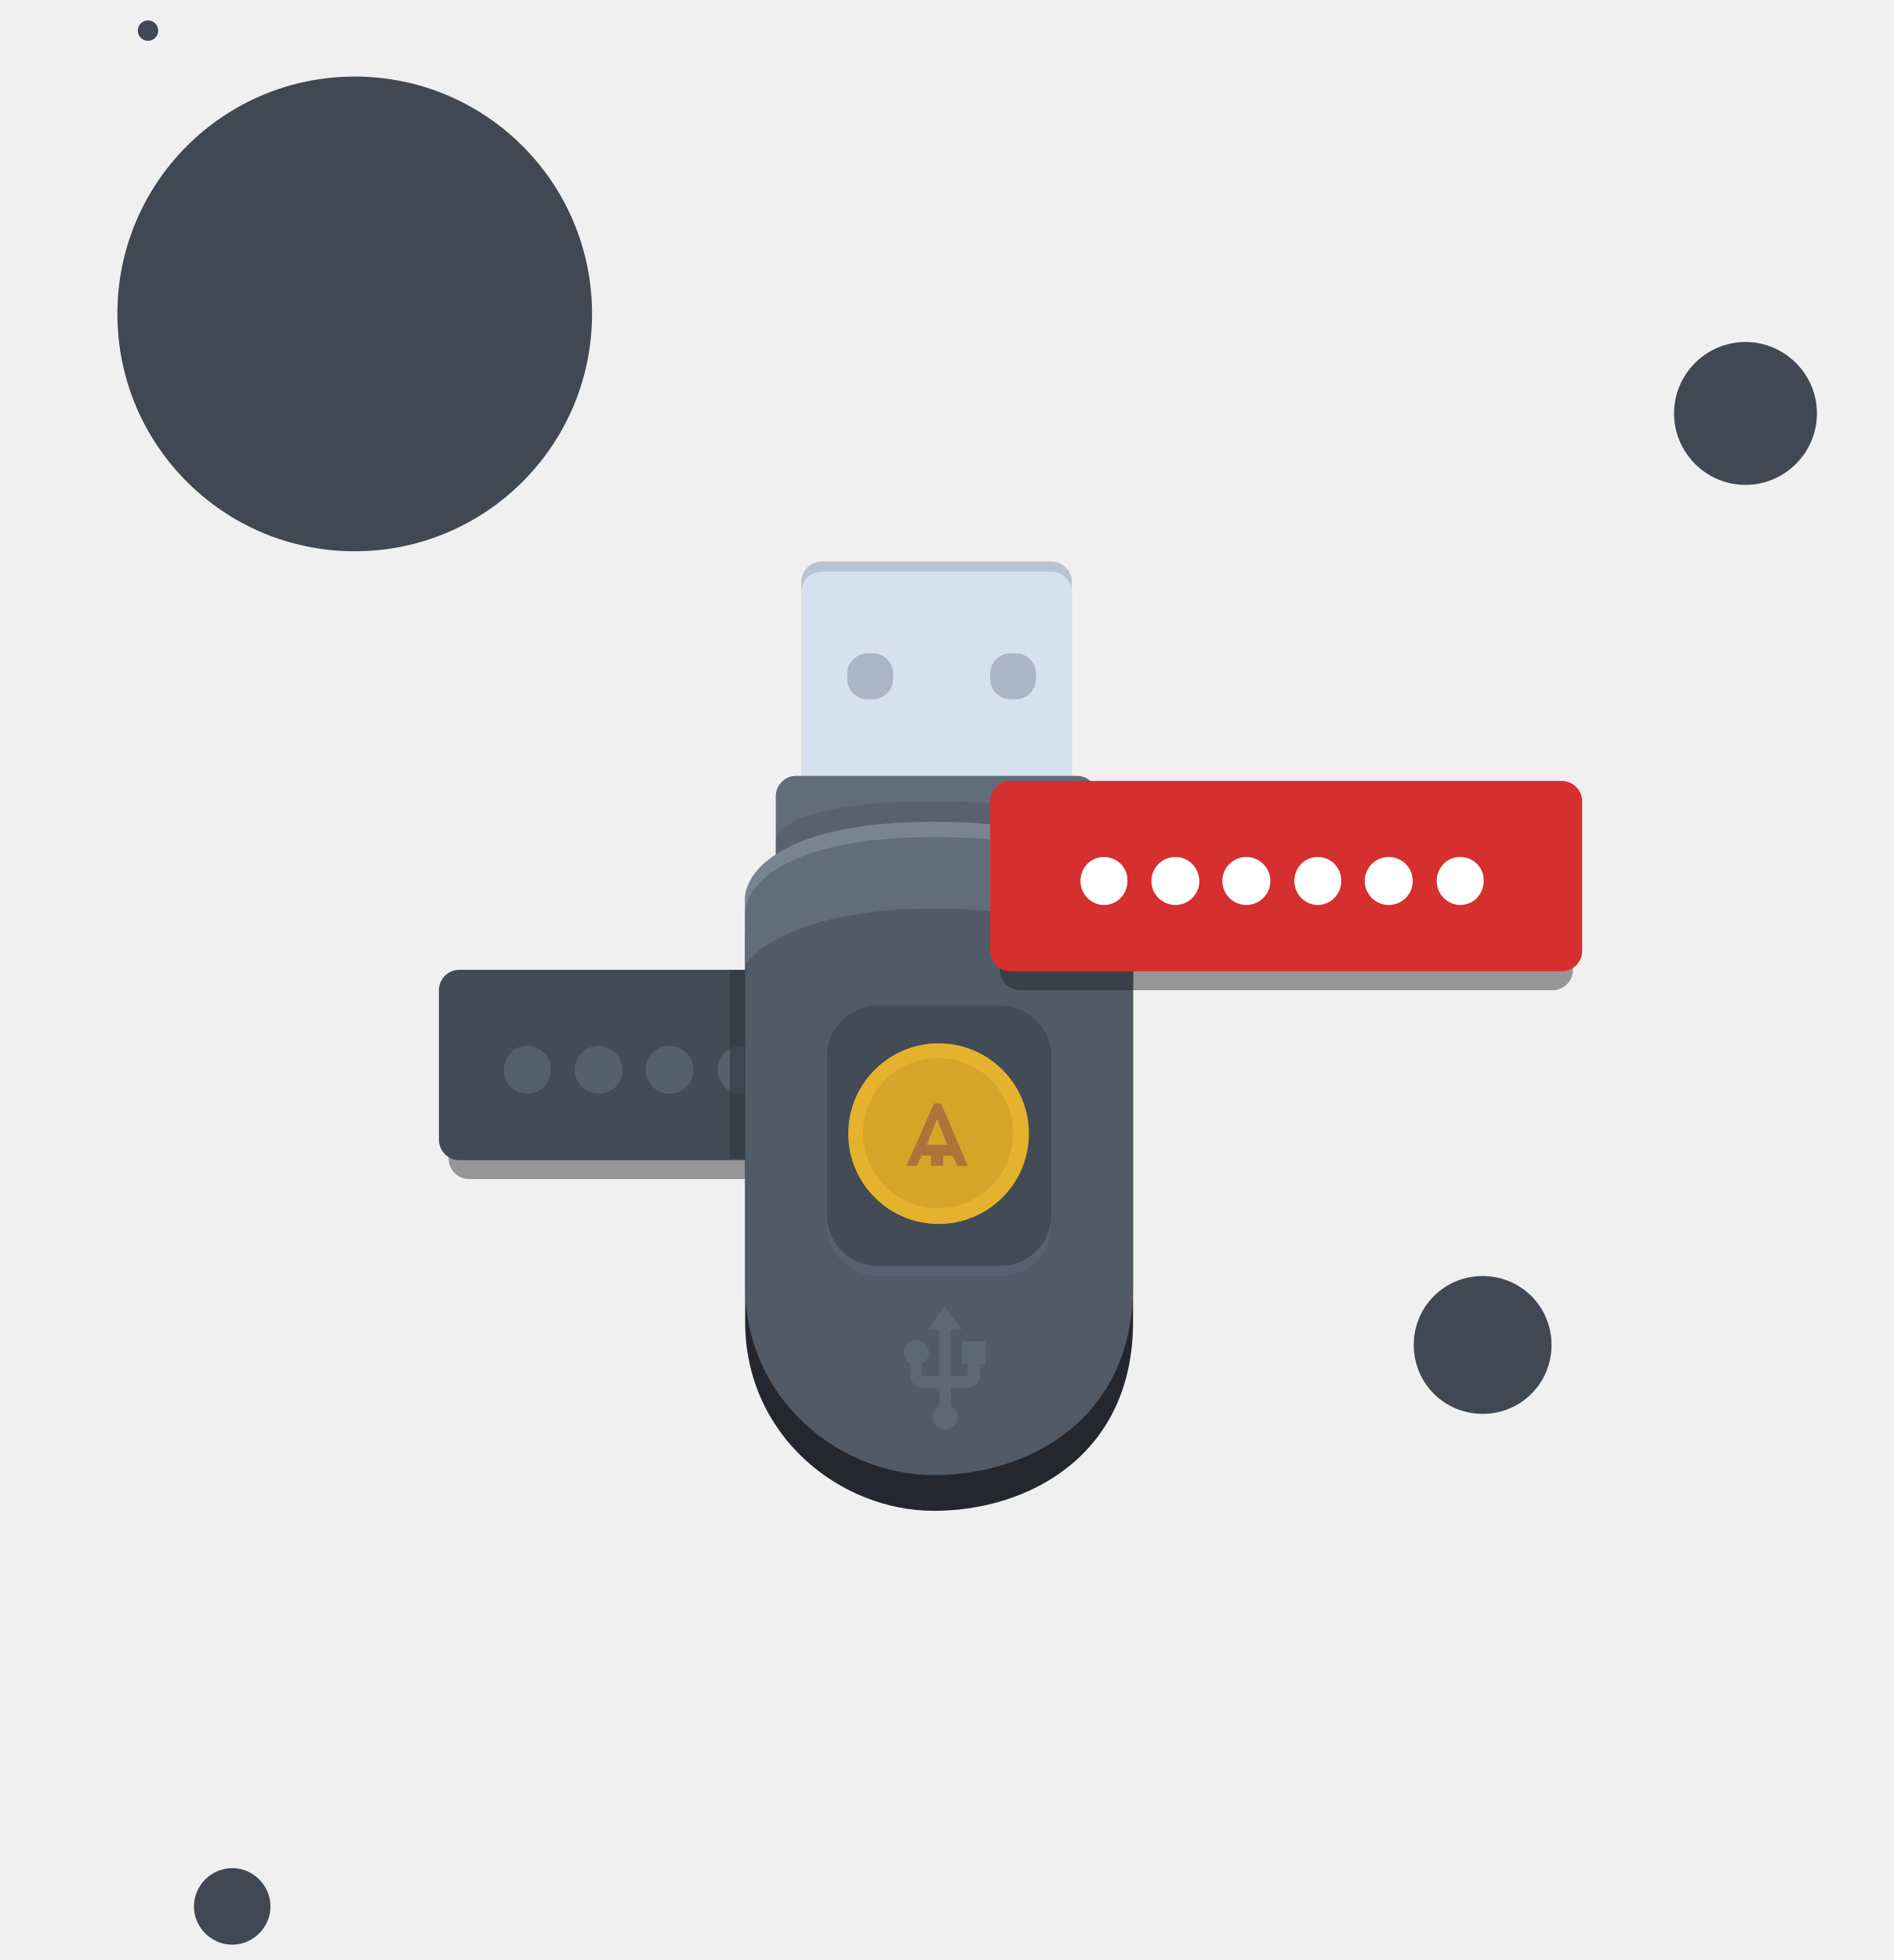
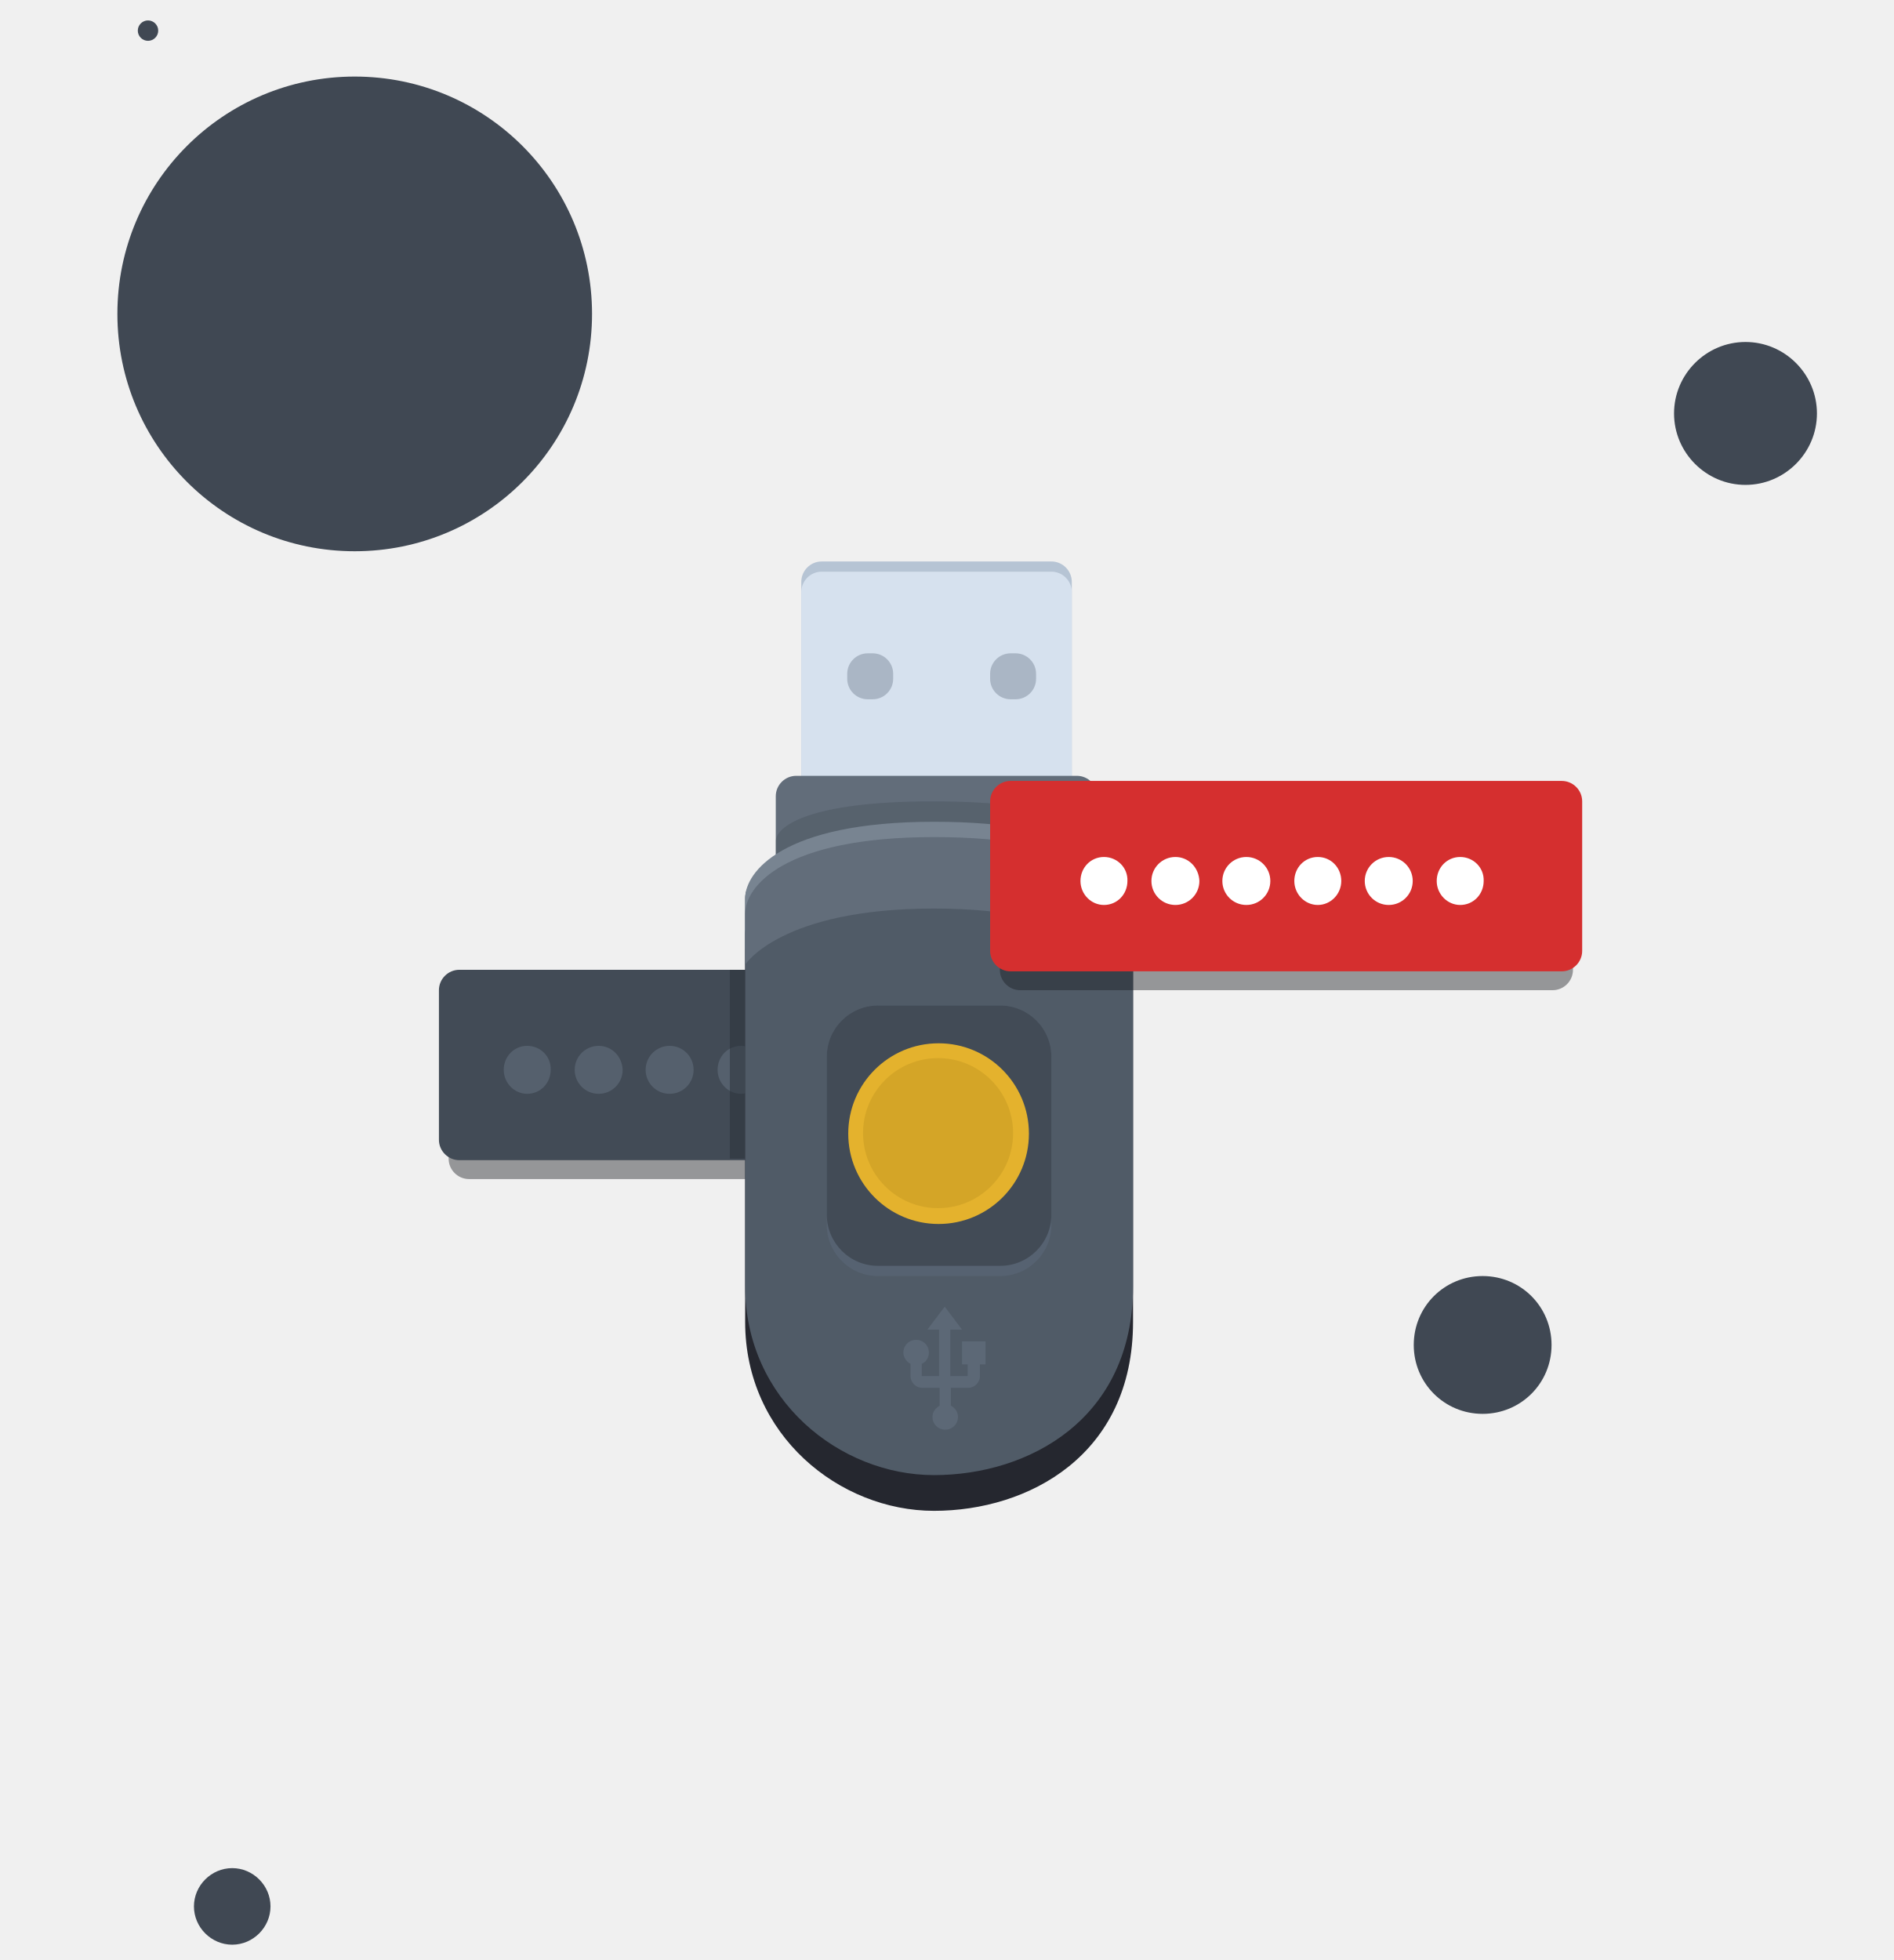
<svg xmlns="http://www.w3.org/2000/svg" version="1.1" id="images_1_" x="0px" y="0px" viewBox="0 0 371 384" style="enable-background:new 0 0 371 384;" xml:space="preserve">
  <style type="text/css">
	.st0{fill:#404853;}
	.st1{opacity:0.42;}
	.st2{fill:#191A20;}
	.st3{fill:#424B56;}
	.st4{fill:#55606D;}
	.st5{opacity:0.522;}
	.st6{fill:#292F37;}
	.st7{fill:#25272F;}
	.st8{fill:#B6C4D4;}
	.st9{fill:#D6E1EE;}
	.st10{fill:#AAB6C5;}
	.st11{fill:#626D7A;}
	.st12{opacity:0.251;}
	.st13{fill:#363F48;}
	.st14{fill:#505B67;}
	.st15{fill:#788491;}
	.st16{fill:#566271;}
	.st17{fill:#5C6876;}
	.st18{fill:#E4B22D;}
	.st19{fill:#D4A527;}
- 	.st20{fill:#AD733B;}
- 	.st21{fill:#D52F2F;}
- 	.st22{fill:#FFFFFF;}
+ 	.st20{fill:#D52F2F;}
+ 	.st21{fill:#FFFFFF;}
</style>
  <g id="Эллипс_539_копия_3">
    <g>
-       <path class="st0" d="M45.5,366c-4.1,0-7.5,3.4-7.5,7.5c0,4.1,3.4,7.5,7.5,7.5s7.5-3.4,7.5-7.5C53,369.4,49.6,366,45.5,366z     M290.5,250c-7.5,0-13.5,6-13.5,13.5c0,7.5,6,13.5,13.5,13.5c7.5,0,13.5-6,13.5-13.5C304,256,298,250,290.5,250z M29,8    c1.1,0,2-0.9,2-2c0-1.1-0.9-2-2-2s-2,0.9-2,2C27,7.1,27.9,8,29,8z M342,67c-7.7,0-14,6.3-14,14s6.3,14,14,14c7.7,0,14-6.3,14-14    S349.7,67,342,67z M69.5,15C43.8,15,23,35.8,23,61.5C23,87.2,43.8,108,69.5,108S116,87.2,116,61.5C116,35.8,95.2,15,69.5,15z" />
+       <path class="st0" d="M45.5,366c-4.1,0-7.5,3.4-7.5,7.5s3.4,7.5,7.5,7.5s7.5-3.4,7.5-7.5S49.6,366,45.5,366z M290.5,250    c-7.5,0-13.5,6-13.5,13.5s6,13.5,13.5,13.5s13.5-6,13.5-13.5S298,250,290.5,250z M29,8c1.1,0,2-0.9,2-2s-0.9-2-2-2s-2,0.9-2,2    S27.9,8,29,8z M342,67c-7.7,0-14,6.3-14,14s6.3,14,14,14s14-6.3,14-14S349.7,67,342,67z M69.5,15C43.8,15,23,35.8,23,61.5    S43.8,108,69.5,108S116,87.2,116,61.5S95.2,15,69.5,15z" />
    </g>
  </g>
  <g id="Прямоугольник_x2C__скругл._углы_665_копия_9" class="st1">
    <g>
      <path class="st2" d="M196.1,193.7H91.9c-2.2,0-4,1.8-4,4V227c0,2.2,1.8,4,4,4h104.3c2.2,0,4-1.8,4-4v-29.3    C200.1,195.5,198.4,193.7,196.1,193.7z" />
    </g>
  </g>
  <g id="Прямоугольник_x2C__скругл._углы_665_копия_10">
    <g>
      <path class="st3" d="M198,190H90c-2.2,0-4,1.8-4,4v29.3c0,2.2,1.8,4,4,4h108c2.2,0,4-1.8,4-4V194C202,191.8,200.2,190,198,190z" />
    </g>
  </g>
  <g id="Эллипс_667_копия_9">
    <g>
-       <path class="st4" d="M103.3,204.9c-2.6,0-4.6,2.1-4.6,4.7c0,2.6,2.1,4.7,4.6,4.7c2.6,0,4.6-2.1,4.6-4.7    C108,207,105.9,204.9,103.3,204.9z M117.3,204.9c-2.6,0-4.7,2.1-4.7,4.7c0,2.6,2.1,4.7,4.7,4.7s4.7-2.1,4.7-4.7    C121.9,207,119.9,204.9,117.3,204.9z M131.2,204.9c-2.6,0-4.7,2.1-4.7,4.7c0,2.6,2.1,4.7,4.7,4.7s4.7-2.1,4.7-4.7    C135.9,207,133.8,204.9,131.2,204.9z M145.2,204.9c-2.6,0-4.6,2.1-4.6,4.7c0,2.6,2.1,4.7,4.6,4.7c2.6,0,4.6-2.1,4.6-4.7    C149.8,207,147.8,204.9,145.2,204.9z M159.1,204.9c-2.6,0-4.7,2.1-4.7,4.7c0,2.6,2.1,4.7,4.7,4.7c2.6,0,4.7-2.1,4.7-4.7    C163.8,207,161.7,204.9,159.1,204.9z M173.1,204.9c-2.6,0-4.6,2.1-4.6,4.7c0,2.6,2.1,4.7,4.6,4.7s4.6-2.1,4.6-4.7    C177.8,207,175.7,204.9,173.1,204.9z" />
+       <path class="st4" d="M103.3,204.9c-2.6,0-4.6,2.1-4.6,4.7c0,2.6,2.1,4.7,4.6,4.7c2.6,0,4.6-2.1,4.6-4.7    C108,207,105.9,204.9,103.3,204.9z M117.3,204.9c-2.6,0-4.7,2.1-4.7,4.7c0,2.6,2.1,4.7,4.7,4.7s4.7-2.1,4.7-4.7    C121.9,207,119.9,204.9,117.3,204.9z M131.2,204.9c-2.6,0-4.7,2.1-4.7,4.7c0,2.6,2.1,4.7,4.7,4.7s4.7-2.1,4.7-4.7    S133.8,204.9,131.2,204.9z M145.2,204.9c-2.6,0-4.6,2.1-4.6,4.7c0,2.6,2.1,4.7,4.6,4.7c2.6,0,4.6-2.1,4.6-4.7    S147.8,204.9,145.2,204.9z M159.1,204.9c-2.6,0-4.7,2.1-4.7,4.7c0,2.6,2.1,4.7,4.7,4.7c2.6,0,4.7-2.1,4.7-4.7    S161.7,204.9,159.1,204.9z M173.1,204.9c-2.6,0-4.6,2.1-4.6,4.7c0,2.6,2.1,4.7,4.6,4.7s4.6-2.1,4.6-4.7    C177.8,207,175.7,204.9,173.1,204.9z" />
    </g>
  </g>
  <g id="Прямоугольник_5" class="st5">
    <g>
      <rect x="143" y="190" class="st6" width="8" height="37" />
    </g>
  </g>
  <g id="Фигура_1650_копия">
    <g>
      <path class="st7" d="M185,169c-16.6,0-39,5.5-39,14v76c0,22.2,18.5,37,37,37s39-10.9,39-37v-76C222,175.9,201.6,169,185,169z" />
    </g>
  </g>
  <g id="Прямоугольник_x2C__скругл._углы_968">
    <g>
      <path class="st8" d="M206,110h-45c-2.2,0-4,1.8-4,4v46c0,2.2,1.8,4,4,4h45c2.2,0,4-1.8,4-4v-46C210,111.8,208.2,110,206,110z" />
    </g>
  </g>
  <g id="Прямоугольник_x2C__скругл._углы_968_копия_2">
    <g>
      <path class="st9" d="M206,112h-45c-2.2,0-4,1.8-4,4v46c0,2.2,1.8,4,4,4h45c2.2,0,4-1.8,4-4v-46C210,113.8,208.2,112,206,112z" />
    </g>
  </g>
  <g id="Прямоугольник_x2C__скругл._углы_968_копия_3">
    <g>
      <path class="st10" d="M171,128h-1c-2.2,0-4,1.8-4,4v1c0,2.2,1.8,4,4,4h1c2.2,0,4-1.8,4-4v-1C175,129.8,173.2,128,171,128z" />
    </g>
  </g>
  <g id="Прямоугольник_x2C__скругл._углы_968_копия_4">
    <g>
      <path class="st10" d="M199,128h-1c-2.2,0-4,1.8-4,4v1c0,2.2,1.8,4,4,4h1c2.2,0,4-1.8,4-4v-1C203,129.8,201.2,128,199,128z" />
    </g>
  </g>
  <g id="Прямоугольник_x2C__скругл._углы_968_копия">
    <g>
      <path class="st11" d="M211,152h-55c-2.2,0-4,1.8-4,4v16c0,2.2,1.8,4,4,4h55c2.2,0,4-1.8,4-4v-16C215,153.8,213.2,152,211,152z" />
    </g>
  </g>
  <g id="Фигура_1651_копия_2" class="st12">
    <g>
-       <path class="st13" d="M182.7,157c-24.7,0-30.7,5.1-30.7,7.8s0,5.2,0,5.2s5.7-5.7,30.7-5.7c25,0,32.3,5.7,32.3,5.7s0-2.1,0-5.2    S207.4,157,182.7,157z" />
+       <path class="st13" d="M182.7,157c-24.7,0-30.7,5.1-30.7,7.8s0,5.2,0,5.2s5.7-5.7,30.7-5.7S215,170,215,170s0-2.1,0-5.2    S207.4,157,182.7,157z" />
    </g>
  </g>
  <g id="Фигура_1650">
    <g>
      <path class="st14" d="M185,162c-16.6,0-39,5.5-39,14v76c0,22.2,18.5,37,37,37s39-10.9,39-37v-76C222,168.9,201.6,162,185,162z" />
    </g>
  </g>
  <g id="Фигура_1651">
    <g>
      <path class="st15" d="M183,161c-29.8,0-37,9.9-37,15s0,10,0,10s6.9-11,37-11s39,11,39,11s0-4,0-10S212.8,161,183,161z" />
    </g>
  </g>
  <g id="Фигура_1651_копия">
    <g>
      <path class="st11" d="M183,164c-29.8,0-37,9.9-37,15s0,10,0,10s6.9-11,37-11s39,11,39,11s0-4,0-10S212.8,164,183,164z" />
    </g>
  </g>
  <g id="Прямоугольник_x2C__скругл._углы_969">
    <g>
      <path class="st16" d="M196,197h-24c-5.5,0-10,4.5-10,10v33c0,5.5,4.5,10,10,10h24c5.5,0,10-4.5,10-10v-33    C206,201.5,201.5,197,196,197z" />
    </g>
  </g>
  <g id="Прямоугольник_x2C__скругл._углы_969_копия">
    <g>
      <path class="st3" d="M196,197h-24c-5.5,0-10,4.5-10,10v31c0,5.5,4.5,10,10,10h24c5.5,0,10-4.5,10-10v-31    C206,201.5,201.5,197,196,197z" />
    </g>
  </g>
  <g id="Forma_1">
    <g>
-       <path class="st17" d="M188.5,262.8v4.5h1.1v2.3h-3.4v-9.1h2.3l-3.4-4.5l-3.4,4.5h2.3v9.1h-3.4v-2.4c0.8-0.3,1.4-1.2,1.4-2.2    c0-1.4-1.1-2.5-2.5-2.5s-2.5,1.1-2.5,2.5c0,0.9,0.6,1.8,1.4,2.2v2.4c0,1.2,1,2.3,2.3,2.3h3.4v3.5c-0.8,0.5-1.4,1.2-1.4,2.2    c0,1.4,1.1,2.5,2.5,2.5c1.4,0,2.5-1.1,2.5-2.5c0-1-0.6-1.8-1.4-2.2v-3.5h3.4c1.2,0,2.3-1,2.3-2.3v-2.3h1.1v-4.5H188.5z" />
+       <path class="st17" d="M188.5,262.8v4.5h1.1v2.3h-3.4v-9.1h2.3l-3.4-4.5l-3.4,4.5h2.3v9.1h-3.4v-2.4c0.8-0.3,1.4-1.2,1.4-2.2    c0-1.4-1.1-2.5-2.5-2.5s-2.5,1.1-2.5,2.5c0,0.9,0.6,1.8,1.4,2.2v2.4c0,1.2,1,2.3,2.3,2.3h3.4v3.5c-0.8,0.5-1.4,1.2-1.4,2.2    c0,1.4,1.1,2.5,2.5,2.5s2.5-1.1,2.5-2.5c0-1-0.6-1.8-1.4-2.2v-3.5h3.4c1.2,0,2.3-1,2.3-2.3v-2.3h1.1v-4.5H188.5z" />
    </g>
  </g>
  <g id="_x31__копия_1_">
    <g id="Эллипс_584_копия_3">
      <g>
        <ellipse class="st18" cx="183.9" cy="222.1" rx="17.7" ry="17.7" />
      </g>
    </g>
    <g id="Эллипс_584_копия_2">
      <g>
        <circle class="st19" cx="183.8" cy="222" r="14.7" />
      </g>
    </g>
-     <g id="ark__копия_2">
-       <g>
-         <path class="st20" d="M184.4,216.2H183l-5.4,12.2l2,0l1-2h1.8v2h2.4v-2h1.8l1,2l2,0L184.4,216.2z M181.6,224.3l2-5.1l2,5.1H181.6     z" />
-       </g>
-     </g>
  </g>
  <g id="Прямоугольник_x2C__скругл._углы_665_копия_8" class="st1">
    <g>
      <path class="st2" d="M304.1,156.7H199.9c-2.2,0-4,1.8-4,4V190c0,2.2,1.8,4,4,4h104.3c2.2,0,4-1.8,4-4v-29.3    C308.1,158.5,306.4,156.7,304.1,156.7z" />
    </g>
  </g>
  <g id="Прямоугольник_x2C__скругл._углы_665_копия_8_1_">
    <g>
-       <path class="st21" d="M306,153H198c-2.2,0-4,1.8-4,4v29.3c0,2.2,1.8,4,4,4h108c2.2,0,4-1.8,4-4V157C310,154.8,308.2,153,306,153z" />
+       <path class="st20" d="M306,153H198c-2.2,0-4,1.8-4,4v29.3c0,2.2,1.8,4,4,4h108c2.2,0,4-1.8,4-4V157C310,154.8,308.2,153,306,153z" />
    </g>
  </g>
  <g id="Эллипс_667_копия_8">
    <g>
-       <path class="st22" d="M216.3,167.9c-2.6,0-4.6,2.1-4.6,4.7c0,2.6,2.1,4.7,4.6,4.7c2.6,0,4.6-2.1,4.6-4.7    C221,170,218.9,167.9,216.3,167.9z M230.3,167.9c-2.6,0-4.7,2.1-4.7,4.7c0,2.6,2.1,4.7,4.7,4.7c2.6,0,4.7-2.1,4.7-4.7    C234.9,170,232.9,167.9,230.3,167.9z M244.2,167.9c-2.6,0-4.7,2.1-4.7,4.7c0,2.6,2.1,4.7,4.7,4.7c2.6,0,4.7-2.1,4.7-4.7    C248.9,170,246.8,167.9,244.2,167.9z M258.2,167.9c-2.6,0-4.6,2.1-4.6,4.7c0,2.6,2.1,4.7,4.6,4.7s4.6-2.1,4.6-4.7    C262.8,170,260.8,167.9,258.2,167.9z M272.1,167.9c-2.6,0-4.7,2.1-4.7,4.7c0,2.6,2.1,4.7,4.7,4.7c2.6,0,4.7-2.1,4.7-4.7    C276.8,170,274.7,167.9,272.1,167.9z M286.1,167.9c-2.6,0-4.6,2.1-4.6,4.7c0,2.6,2.1,4.7,4.6,4.7c2.6,0,4.6-2.1,4.6-4.7    C290.8,170,288.7,167.9,286.1,167.9z" />
+       <path class="st21" d="M216.3,167.9c-2.6,0-4.6,2.1-4.6,4.7c0,2.6,2.1,4.7,4.6,4.7c2.6,0,4.6-2.1,4.6-4.7    C221,170,218.9,167.9,216.3,167.9z M230.3,167.9c-2.6,0-4.7,2.1-4.7,4.7c0,2.6,2.1,4.7,4.7,4.7c2.6,0,4.7-2.1,4.7-4.7    C234.9,170,232.9,167.9,230.3,167.9z M244.2,167.9c-2.6,0-4.7,2.1-4.7,4.7c0,2.6,2.1,4.7,4.7,4.7c2.6,0,4.7-2.1,4.7-4.7    S246.8,167.9,244.2,167.9z M258.2,167.9c-2.6,0-4.6,2.1-4.6,4.7c0,2.6,2.1,4.7,4.6,4.7s4.6-2.1,4.6-4.7    C262.8,170,260.8,167.9,258.2,167.9z M272.1,167.9c-2.6,0-4.7,2.1-4.7,4.7c0,2.6,2.1,4.7,4.7,4.7s4.7-2.1,4.7-4.7    C276.8,170,274.7,167.9,272.1,167.9z M286.1,167.9c-2.6,0-4.6,2.1-4.6,4.7c0,2.6,2.1,4.7,4.6,4.7c2.6,0,4.6-2.1,4.6-4.7    C290.8,170,288.7,167.9,286.1,167.9z" />
    </g>
  </g>
</svg>
